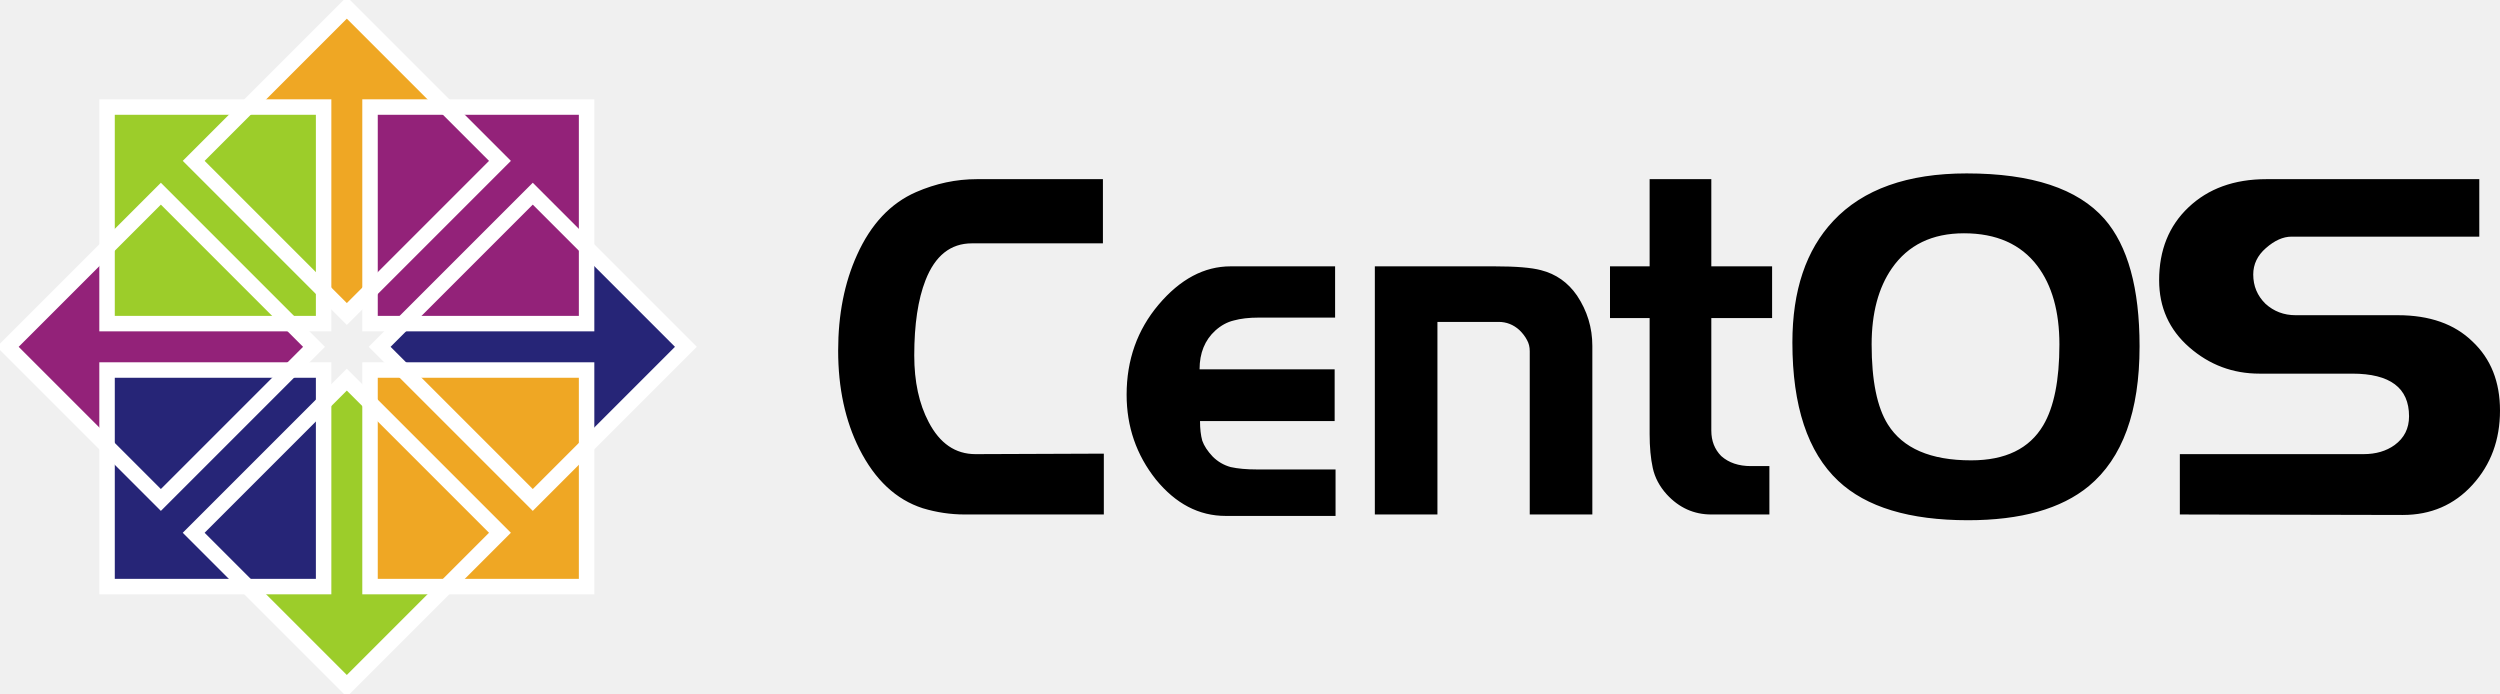
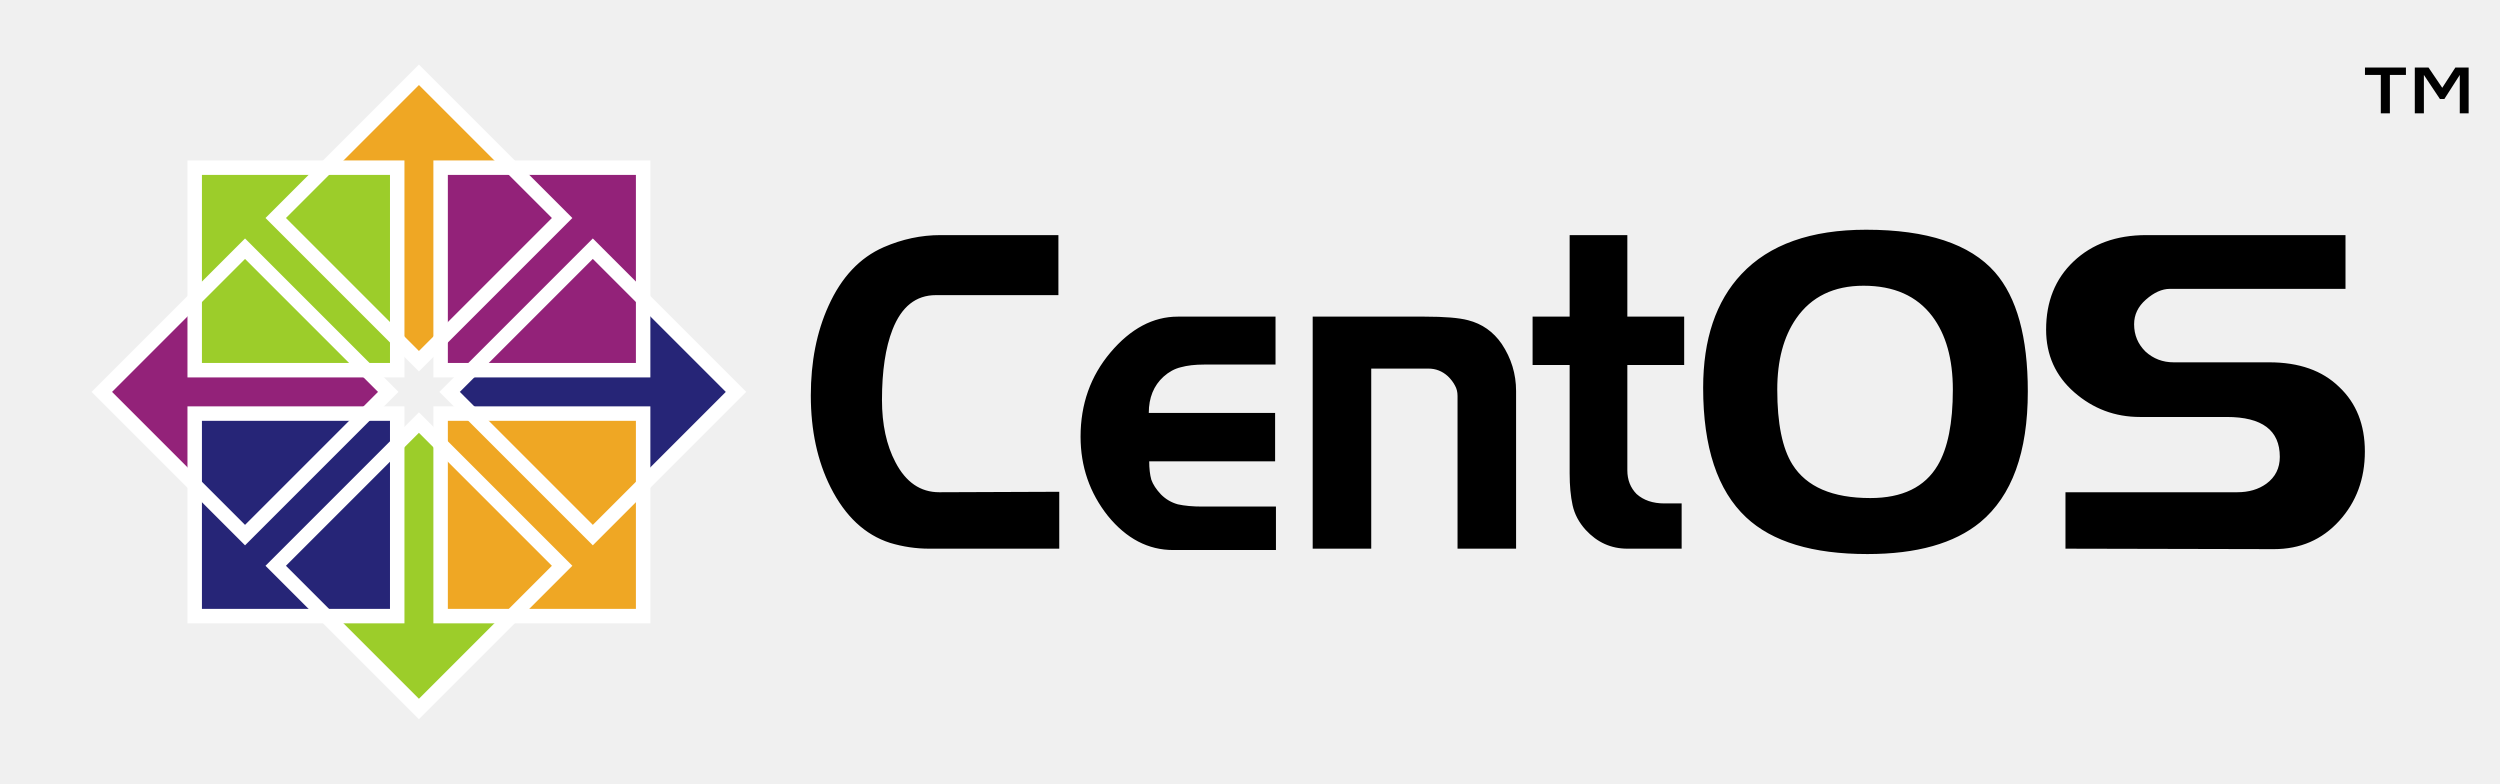
- <svg xmlns="http://www.w3.org/2000/svg" width="173" height="48" id="svg2897" version="1.0">
+ <svg xmlns="http://www.w3.org/2000/svg" width="185" height="58" id="svg2897" version="1.0">
  <defs id="defs2899">
    <clipPath clipPathUnits="userSpaceOnUse" id="clipPath4429">
      <g transform="matrix(0.9947658,0,0,1,1.786099,0)" id="g4431">
        <path style="fill:#efa724;fill-opacity:1;fill-rule:evenodd;stroke:none;stroke-width:30;stroke-linecap:round;stroke-linejoin:round;marker:none;marker-start:none;marker-mid:none;marker-end:none;stroke-miterlimit:4;stroke-dasharray:none;stroke-dashoffset:0;stroke-opacity:1;visibility:visible;display:inline;overflow:visible" d="M 322.541,2800.938 L 318.106,2806.667 L 313.671,2800.938 L 313.671,2757.795 L 294.732,2757.795 L 318.106,2732.258 L 341.238,2757.795 L 322.541,2757.795 L 322.541,2800.938 z" id="path4433" />
      </g>
    </clipPath>
  </defs>
-   <g id="layer1" transform="translate(914.754,-554.0411)">
-     <g id="g9335" transform="matrix(6.7733333e-2,0,0,6.7733333e-2,-906.0708,503.2756)">
+   <g id="layer1" transform="translate(919.754,-549.0411)">
+     <g id="g9335" transform="matrix(6.7733333e-2,0,0,6.7733333e-2,-904.0708,503.2756)">
      <g transform="matrix(1.180868,0,0,1.180868,586.4208,-1141.372)" id="g13583">
        <g id="g13467" transform="translate(-556.8334,-494.556)">
          <g id="g13395" transform="matrix(0,-3.777077,3.777077,0,-6968.629,3636.305)">
            <g transform="translate(16.27951,-899.1672)" id="g13397">
              <g id="g13399" transform="matrix(1.066666,0,0,1,-26.9356,-4.1328125e-5)">
                <path id="path13401" d="M 323.367,2798.161 L 317.96,2803.962 L 312.554,2798.161 L 312.554,2757.335 L 294.541,2757.335 L 317.96,2732.437 L 340.985,2757.335 L 323.367,2757.335 L 323.367,2798.161 z" style="fill:#932279;fill-opacity:1;fill-rule:evenodd;stroke:none;stroke-width:30;stroke-linecap:round;stroke-linejoin:round;marker:none;marker-start:none;marker-mid:none;marker-end:none;stroke-miterlimit:4;stroke-dasharray:none;stroke-dashoffset:0;stroke-opacity:1;visibility:visible;display:inline;overflow:visible" />
              </g>
              <g transform="matrix(1.072279,0,0,1,-28.85079,-4.1328125e-5)" id="g13405" clip-path="url(#clipPath4429)" />
            </g>
          </g>
          <g transform="matrix(3.777077,0,0,3.777077,-988.7098,-4824.494)" id="g13407">
            <g id="g13409" transform="translate(16.27951,-899.1672)">
              <g transform="matrix(1.066666,0,0,1,-26.9356,-4.1328125e-5)" id="g13411">
                <path style="fill:#efa724;fill-opacity:1;fill-rule:evenodd;stroke:none;stroke-width:30;stroke-linecap:round;stroke-linejoin:round;marker:none;marker-start:none;marker-mid:none;marker-end:none;stroke-miterlimit:4;stroke-dasharray:none;stroke-dashoffset:0;stroke-opacity:1;visibility:visible;display:inline;overflow:visible" d="M 323.367,2798.161 L 317.96,2803.962 L 312.554,2798.161 L 312.554,2757.335 L 294.541,2757.335 L 317.96,2732.437 L 340.985,2757.335 L 323.367,2757.335 L 323.367,2798.161 z" id="path13413" />
              </g>
              <g clip-path="url(#clipPath4429)" id="g13417" transform="matrix(1.072279,0,0,1,-28.85079,-4.1328125e-5)" />
            </g>
          </g>
          <g id="g13419" transform="matrix(0,3.777077,-3.777077,0,10868.313,1216.913)">
            <g transform="matrix(1.066666,0,0,1,-26.9356,-4.1328125e-5)" id="g13421">
              <path style="fill:#262577;fill-opacity:1;fill-rule:evenodd;stroke:none;stroke-width:30;stroke-linecap:round;stroke-linejoin:round;marker:none;marker-start:none;marker-mid:none;marker-end:none;stroke-miterlimit:4;stroke-dasharray:none;stroke-dashoffset:0;stroke-opacity:1;visibility:visible;display:inline;overflow:visible" d="M 323.367,2798.161 L 317.96,2803.962 L 312.554,2798.161 L 312.554,2757.335 L 294.541,2757.335 L 317.96,2732.437 L 340.985,2757.335 L 323.367,2757.335 L 323.367,2798.161 z" id="path13423" />
            </g>
            <g clip-path="url(#clipPath4429)" id="g13427" transform="matrix(1.072279,0,0,1,-28.85079,-4.1328125e-5)" />
          </g>
          <g transform="matrix(-3.777077,0,0,-3.777077,1492.17,9616.223)" id="g13429">
            <g id="g13431" transform="translate(16.27951,-899.1672)">
              <g transform="matrix(1.066666,0,0,1,-26.9356,-4.1328125e-5)" id="g13433">
                <path style="fill:#9ccd2a;fill-opacity:1;fill-rule:evenodd;stroke:none;stroke-width:30;stroke-linecap:round;stroke-linejoin:round;marker:none;marker-start:none;marker-mid:none;marker-end:none;stroke-miterlimit:4;stroke-dasharray:none;stroke-dashoffset:0;stroke-opacity:1;visibility:visible;display:inline;overflow:visible" d="M 323.367,2798.161 L 317.96,2803.962 L 312.554,2798.161 L 312.554,2757.335 L 294.541,2757.335 L 317.96,2732.437 L 340.985,2757.335 L 323.367,2757.335 L 323.367,2798.161 z" id="path13435" />
              </g>
              <g clip-path="url(#clipPath4429)" id="g13439" transform="matrix(1.072279,0,0,1,-28.85079,-4.1328125e-5)" />
            </g>
          </g>
          <g transform="matrix(3.777077,0,0,3.777077,-2493.849,-6445.18)" id="g13441">
            <rect style="fill:#9ccd2a;fill-opacity:1;stroke:#ffffff;stroke-width:3.543;stroke-linecap:butt;stroke-linejoin:miter;stroke-miterlimit:4;stroke-dasharray:none;stroke-dashoffset:0;stroke-opacity:1" id="rect13443" width="49.606" height="49.606" x="671.984" y="2285.789" />
            <rect y="2285.789" x="732.221" height="49.606" width="49.606" id="rect13445" style="fill:#932279;fill-opacity:1;stroke:#ffffff;stroke-width:3.543;stroke-linecap:butt;stroke-linejoin:miter;stroke-miterlimit:4;stroke-dasharray:none;stroke-dashoffset:0;stroke-opacity:1" />
            <rect style="fill:#efa724;fill-opacity:1;stroke:#ffffff;stroke-width:3.543;stroke-linecap:butt;stroke-linejoin:miter;stroke-miterlimit:4;stroke-dasharray:none;stroke-dashoffset:0;stroke-opacity:1" id="rect13447" width="49.606" height="49.606" x="732.221" y="2346.026" />
            <rect y="2346.026" x="671.984" height="49.606" width="49.606" id="rect13449" style="fill:#262577;fill-opacity:1;stroke:#ffffff;stroke-width:3.543;stroke-linecap:butt;stroke-linejoin:miter;stroke-miterlimit:4;stroke-dasharray:none;stroke-dashoffset:0;stroke-opacity:1" />
          </g>
          <rect y="1664.69" x="-1723.575" height="187.367" width="187.367" id="rect13459" style="fill:none;fill-opacity:1;stroke:#ffffff;stroke-width:13.383;stroke-linecap:butt;stroke-linejoin:miter;stroke-miterlimit:4;stroke-dasharray:none;stroke-dashoffset:0;stroke-opacity:1" transform="matrix(0.7071068,-0.7071068,0.7071068,0.7071068,0,0)" />
          <rect style="fill:none;fill-opacity:1;stroke:#ffffff;stroke-width:13.383;stroke-linecap:butt;stroke-linejoin:miter;stroke-miterlimit:4;stroke-dasharray:none;stroke-dashoffset:0;stroke-opacity:1" id="rect13461" width="187.367" height="187.367" x="-1496.057" y="1664.69" transform="matrix(0.7071068,-0.7071068,0.7071068,0.7071068,0,0)" />
          <rect y="1892.207" x="-1496.057" height="187.367" width="187.367" id="rect13463" style="fill:none;fill-opacity:1;stroke:#ffffff;stroke-width:13.383;stroke-linecap:butt;stroke-linejoin:miter;stroke-miterlimit:4;stroke-dasharray:none;stroke-dashoffset:0;stroke-opacity:1" transform="matrix(0.7071068,-0.7071068,0.7071068,0.7071068,0,0)" />
          <rect style="fill:none;fill-opacity:1;stroke:#ffffff;stroke-width:13.383;stroke-linecap:butt;stroke-linejoin:miter;stroke-miterlimit:4;stroke-dasharray:none;stroke-dashoffset:0;stroke-opacity:1" id="rect13465" width="187.367" height="187.367" x="-1723.575" y="1892.207" transform="matrix(0.7071068,-0.7071068,0.7071068,0.7071068,0,0)" />
        </g>
      </g>
    </g>
-     <path style="font-size:72.705px;font-style:normal;font-variant:normal;font-weight:200;font-stretch:normal;text-align:start;line-height:125%;writing-mode:lr-tb;text-anchor:start;fill:#000000;fill-opacity:1;stroke:none;stroke-width:2.48;stroke-linecap:butt;stroke-linejoin:miter;stroke-miterlimit:4;stroke-dasharray:none;stroke-opacity:1;display:inline;font-family:Denmark;-inkscape-font-specification:Denmark Ultra-Light" clip-path="none" d="M -838.369,589.643 L -847.998,589.643 C -848.974,589.643 -849.94,589.5 -850.896,589.212 C -852.745,588.616 -854.209,587.246 -855.289,585.102 C -856.266,583.157 -856.754,580.892 -856.754,578.306 C -856.754,575.809 -856.318,573.599 -855.445,571.677 C -854.49,569.555 -853.129,568.107 -851.363,567.334 C -849.992,566.737 -848.59,566.439 -847.157,566.439 L -838.432,566.439 L -838.432,570.881 L -847.499,570.881 C -848.974,570.881 -850.044,571.732 -850.709,573.433 C -851.228,574.759 -851.488,576.494 -851.488,578.638 C -851.488,580.45 -851.156,581.986 -850.491,583.246 C -849.722,584.726 -848.642,585.467 -847.25,585.467 L -838.369,585.433 L -838.369,589.643 M -822.334,589.743 L -829.937,589.743 C -831.785,589.743 -833.395,588.903 -834.766,587.223 C -836.117,585.522 -836.792,583.566 -836.792,581.356 C -836.792,578.947 -836.054,576.87 -834.58,575.124 C -833.084,573.356 -831.422,572.472 -829.594,572.472 L -822.365,572.472 L -822.365,576.019 L -827.662,576.019 C -828.327,576.019 -828.898,576.085 -829.376,576.218 C -829.833,576.328 -830.259,576.56 -830.653,576.914 C -831.38,577.577 -831.744,578.472 -831.744,579.599 L -822.396,579.599 L -822.396,583.179 L -831.713,583.179 C -831.713,583.71 -831.661,584.163 -831.557,584.538 C -831.432,584.892 -831.193,585.257 -830.84,585.632 C -830.487,585.986 -830.072,586.229 -829.594,586.362 C -829.095,586.472 -828.493,586.527 -827.787,586.527 L -822.334,586.527 L -822.334,589.743 M -804.564,589.643 L -808.896,589.643 L -808.896,578.339 C -808.896,578.052 -808.958,577.798 -809.083,577.577 C -809.207,577.334 -809.384,577.102 -809.612,576.881 C -810.028,576.505 -810.506,576.317 -811.046,576.317 L -815.284,576.317 L -815.284,589.643 L -819.615,589.643 L -819.615,572.472 L -811.326,572.472 C -809.851,572.472 -808.781,572.56 -808.117,572.737 C -807.078,573.002 -806.247,573.588 -805.624,574.494 C -804.918,575.555 -804.564,576.715 -804.564,577.975 L -804.564,589.643 M -792.125,576.052 L -796.331,576.052 L -796.331,583.842 C -796.331,584.549 -796.103,585.135 -795.646,585.599 C -795.126,586.063 -794.441,586.295 -793.589,586.295 L -792.312,586.295 L -792.312,589.643 L -796.331,589.643 C -797.536,589.643 -798.564,589.179 -799.416,588.251 C -799.915,587.699 -800.237,587.091 -800.382,586.428 C -800.527,585.765 -800.6,584.98 -800.6,584.074 L -800.6,576.052 L -803.342,576.052 L -803.342,572.472 L -800.6,572.472 L -800.6,566.439 L -796.331,566.439 L -796.331,572.472 L -792.125,572.472 L -792.125,576.052 M -766.696,578.008 C -766.696,582.516 -767.87,585.743 -770.217,587.688 C -772.129,589.257 -774.912,590.041 -778.568,590.041 C -782.619,590.041 -785.611,589.135 -787.543,587.323 C -789.661,585.334 -790.721,582.141 -790.721,577.743 C -790.721,574.141 -789.776,571.334 -787.885,569.323 C -785.829,567.135 -782.754,566.041 -778.662,566.041 C -774.154,566.041 -770.976,567.091 -769.127,569.19 C -767.507,571.047 -766.696,573.986 -766.696,578.008 M -772.243,577.875 C -772.243,575.599 -772.752,573.787 -773.77,572.439 C -774.912,570.936 -776.605,570.185 -778.849,570.185 C -781.051,570.185 -782.713,570.991 -783.834,572.605 C -784.769,573.953 -785.237,575.71 -785.237,577.875 C -785.237,580.373 -784.863,582.218 -784.115,583.411 C -783.076,585.069 -781.155,585.897 -778.35,585.897 C -775.982,585.897 -774.32,585.091 -773.365,583.478 C -772.617,582.218 -772.243,580.351 -772.243,577.875 M -741.754,582.45 C -741.754,584.483 -742.388,586.196 -743.655,587.588 C -744.922,588.98 -746.532,589.677 -748.485,589.677 L -763.909,589.643 L -763.909,585.467 L -751.196,585.467 C -750.344,585.467 -749.627,585.257 -749.045,584.837 C -748.381,584.351 -748.048,583.688 -748.048,582.848 C -748.048,580.881 -749.357,579.898 -751.975,579.897 L -758.394,579.897 C -760.242,579.898 -761.863,579.29 -763.255,578.074 C -764.646,576.859 -765.342,575.312 -765.342,573.433 C -765.342,571.356 -764.667,569.677 -763.317,568.395 C -761.946,567.091 -760.149,566.439 -757.926,566.439 L -743.187,566.439 L -743.187,570.417 L -756.181,570.417 C -756.763,570.417 -757.355,570.682 -757.957,571.212 C -758.539,571.721 -758.83,572.328 -758.83,573.036 C -758.83,573.831 -758.549,574.505 -757.988,575.058 C -757.407,575.588 -756.711,575.853 -755.901,575.853 L -748.827,575.853 C -746.625,575.853 -744.901,576.461 -743.655,577.677 C -742.388,578.87 -741.754,580.461 -741.754,582.45" id="path3841" />
+     <path style="font-size:72.705px;font-style:normal;font-variant:normal;font-weight:200;font-stretch:normal;text-align:start;line-height:125%;writing-mode:lr-tb;text-anchor:start;fill:#000000;fill-opacity:1;stroke:none;stroke-width:2.48;stroke-linecap:butt;stroke-linejoin:miter;stroke-miterlimit:4;stroke-dasharray:none;stroke-opacity:1;display:inline;font-family:Denmark;-inkscape-font-specification:Denmark Ultra-Light" clip-path="none" d="M -841.369,589.643 L -850.998,589.643 C -851.974,589.643 -852.94,589.5 -853.896,589.212 C -855.745,588.616 -857.209,587.246 -858.289,585.102 C -859.266,583.157 -859.754,580.892 -859.754,578.306 C -859.754,575.809 -859.318,573.599 -858.445,571.677 C -857.49,569.555 -856.129,568.107 -854.363,567.334 C -852.992,566.737 -851.59,566.439 -850.157,566.439 L -841.432,566.439 L -841.432,570.881 L -850.499,570.881 C -851.974,570.881 -853.044,571.732 -853.709,573.433 C -854.228,574.759 -854.488,576.494 -854.488,578.638 C -854.488,580.45 -854.155,581.986 -853.491,583.246 C -852.722,584.726 -851.642,585.467 -850.25,585.467 L -841.369,585.433 L -841.369,589.643 M -825.334,589.743 L -832.937,589.743 C -834.785,589.743 -836.395,588.903 -837.766,587.223 C -839.117,585.522 -839.792,583.566 -839.792,581.356 C -839.792,578.947 -839.054,576.87 -837.58,575.124 C -836.084,573.356 -834.422,572.472 -832.594,572.472 L -825.365,572.472 L -825.365,576.019 L -830.662,576.019 C -831.327,576.019 -831.898,576.085 -832.376,576.218 C -832.833,576.328 -833.259,576.56 -833.653,576.914 C -834.38,577.577 -834.744,578.472 -834.744,579.599 L -825.396,579.599 L -825.396,583.179 L -834.713,583.179 C -834.713,583.71 -834.661,584.163 -834.557,584.538 C -834.432,584.892 -834.193,585.257 -833.84,585.632 C -833.487,585.986 -833.072,586.229 -832.594,586.362 C -832.095,586.472 -831.493,586.527 -830.787,586.527 L -825.334,586.527 L -825.334,589.743 M -807.564,589.643 L -811.896,589.643 L -811.896,578.339 C -811.896,578.052 -811.958,577.798 -812.083,577.577 C -812.207,577.334 -812.384,577.102 -812.612,576.881 C -813.028,576.505 -813.506,576.317 -814.046,576.317 L -818.283,576.317 L -818.283,589.643 L -822.615,589.643 L -822.615,572.472 L -814.326,572.472 C -812.851,572.472 -811.781,572.56 -811.117,572.737 C -810.078,573.002 -809.247,573.588 -808.624,574.494 C -807.918,575.555 -807.564,576.715 -807.564,577.975 L -807.564,589.643 M -795.125,576.052 L -799.331,576.052 L -799.331,583.842 C -799.331,584.549 -799.103,585.135 -798.646,585.599 C -798.126,586.063 -797.441,586.295 -796.589,586.295 L -795.312,586.295 L -795.312,589.643 L -799.331,589.643 C -800.536,589.643 -801.564,589.179 -802.416,588.251 C -802.915,587.699 -803.237,587.091 -803.382,586.428 C -803.527,585.765 -803.6,584.98 -803.6,584.074 L -803.6,576.052 L -806.342,576.052 L -806.342,572.472 L -803.6,572.472 L -803.6,566.439 L -799.331,566.439 L -799.331,572.472 L -795.125,572.472 L -795.125,576.052 M -769.696,578.008 C -769.696,582.516 -770.87,585.743 -773.217,587.688 C -775.129,589.257 -777.912,590.041 -781.568,590.041 C -785.619,590.041 -788.611,589.135 -790.543,587.323 C -792.661,585.334 -793.721,582.141 -793.721,577.743 C -793.721,574.141 -792.776,571.334 -790.885,569.323 C -788.829,567.135 -785.754,566.041 -781.662,566.041 C -777.154,566.041 -773.976,567.091 -772.127,569.19 C -770.506,571.047 -769.696,573.986 -769.696,578.008 M -775.243,577.875 C -775.243,575.599 -775.752,573.787 -776.77,572.439 C -777.912,570.936 -779.605,570.185 -781.849,570.185 C -784.051,570.185 -785.713,570.991 -786.834,572.605 C -787.769,573.953 -788.237,575.71 -788.237,577.875 C -788.237,580.373 -787.863,582.218 -787.115,583.411 C -786.076,585.069 -784.155,585.897 -781.35,585.897 C -778.982,585.897 -777.32,585.091 -776.365,583.478 C -775.617,582.218 -775.243,580.351 -775.243,577.875 M -744.754,582.45 C -744.754,584.483 -745.388,586.196 -746.655,587.588 C -747.922,588.98 -749.532,589.677 -751.485,589.677 L -766.909,589.643 L -766.909,585.467 L -754.196,585.467 C -753.344,585.467 -752.627,585.257 -752.045,584.837 C -751.381,584.351 -751.048,583.688 -751.048,582.848 C -751.048,580.881 -752.357,579.898 -754.975,579.897 L -761.394,579.897 C -763.242,579.898 -764.863,579.29 -766.255,578.074 C -767.646,576.859 -768.342,575.312 -768.342,573.433 C -768.342,571.356 -767.667,569.677 -766.317,568.395 C -764.946,567.091 -763.149,566.439 -760.926,566.439 L -746.187,566.439 L -746.187,570.417 L -759.181,570.417 C -759.763,570.417 -760.355,570.682 -760.957,571.212 C -761.539,571.721 -761.83,572.328 -761.83,573.036 C -761.83,573.831 -761.549,574.505 -760.988,575.058 C -760.407,575.588 -759.711,575.853 -758.901,575.853 L -751.827,575.853 C -749.625,575.853 -747.901,576.461 -746.655,577.677 C -745.388,578.87 -744.754,580.461 -744.754,582.45" id="path3841" />
+     <text xml:space="preserve" style="font-size:12px;font-style:normal;font-variant:normal;font-weight:normal;font-stretch:normal;text-indent:0;text-align:start;text-decoration:none;line-height:125%;letter-spacing:normal;word-spacing:normal;text-transform:none;direction:ltr;block-progression:tb;writing-mode:lr-tb;text-anchor:start;opacity:1;fill:#000000;fill-opacity:1;fill-rule:nonzero;stroke:none;stroke-width:1px;stroke-linecap:butt;stroke-linejoin:miter;marker:none;marker-start:none;marker-mid:none;marker-end:none;stroke-miterlimit:4;stroke-dasharray:none;stroke-dashoffset:0;stroke-opacity:1;visibility:visible;display:inline;overflow:visible;enable-background:accumulate;font-family:DejaVu LGC Sans;-inkscape-font-specification:DejaVu LGC Sans" x="-746.482" y="562.789" id="text2429">
+       <tspan x="-746.482" y="562.789" id="tspan2433">™</tspan>
+     </text>
  </g>
</svg>
